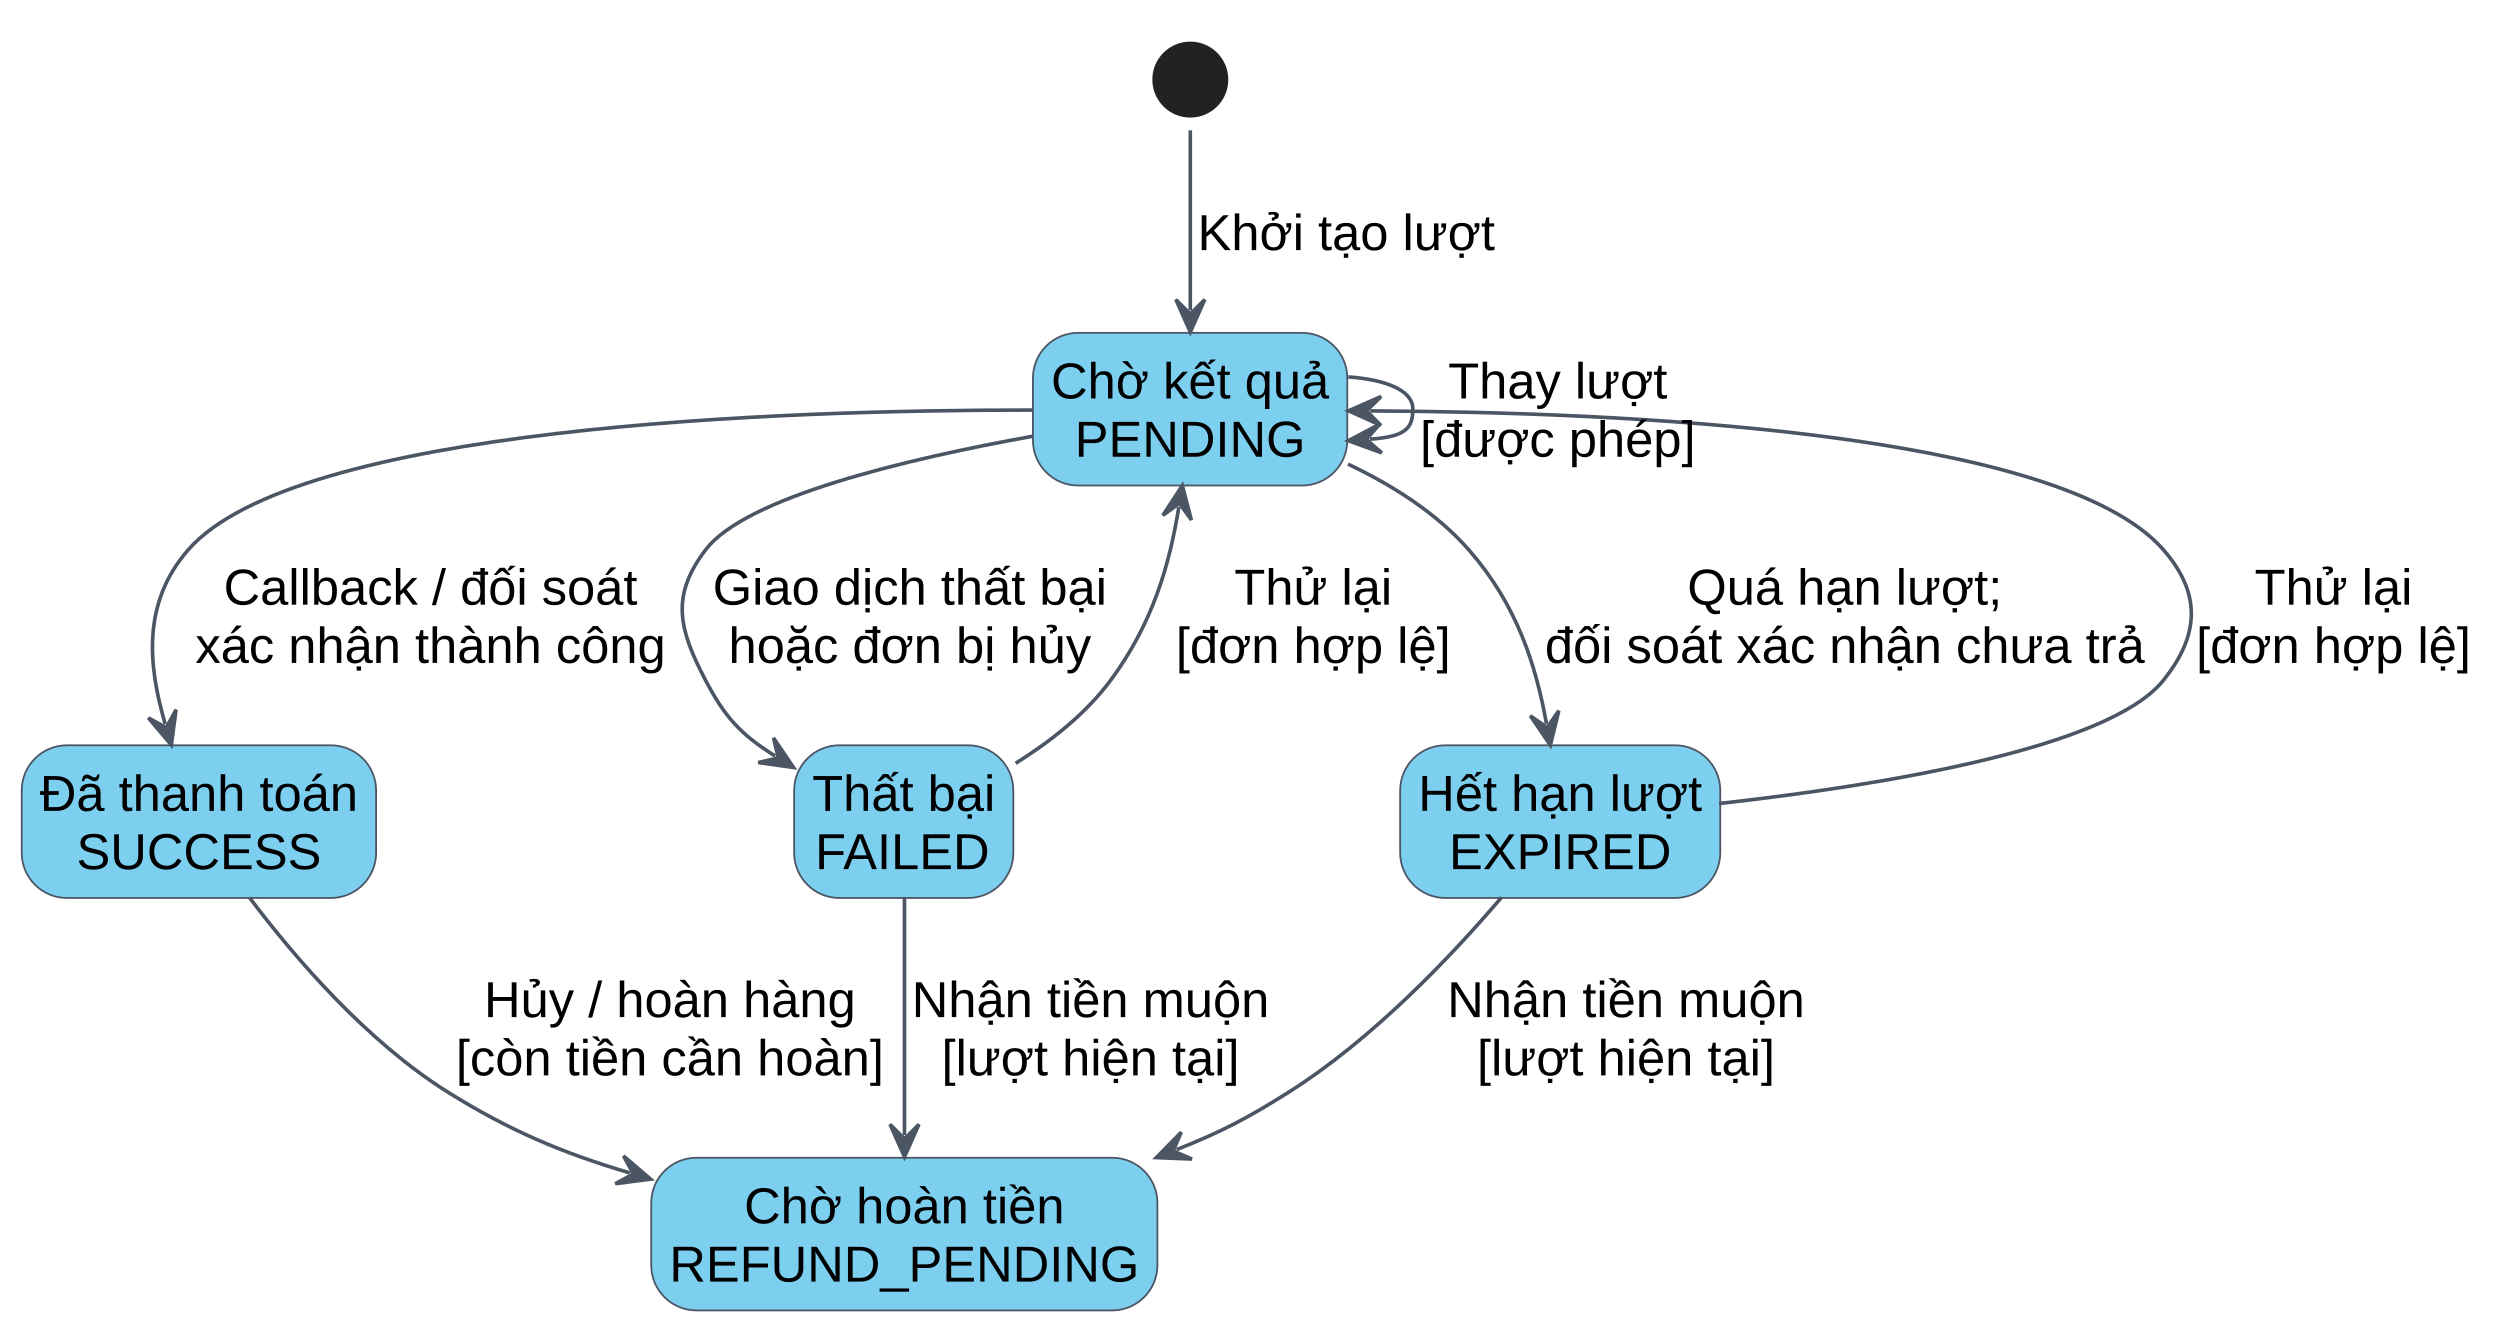
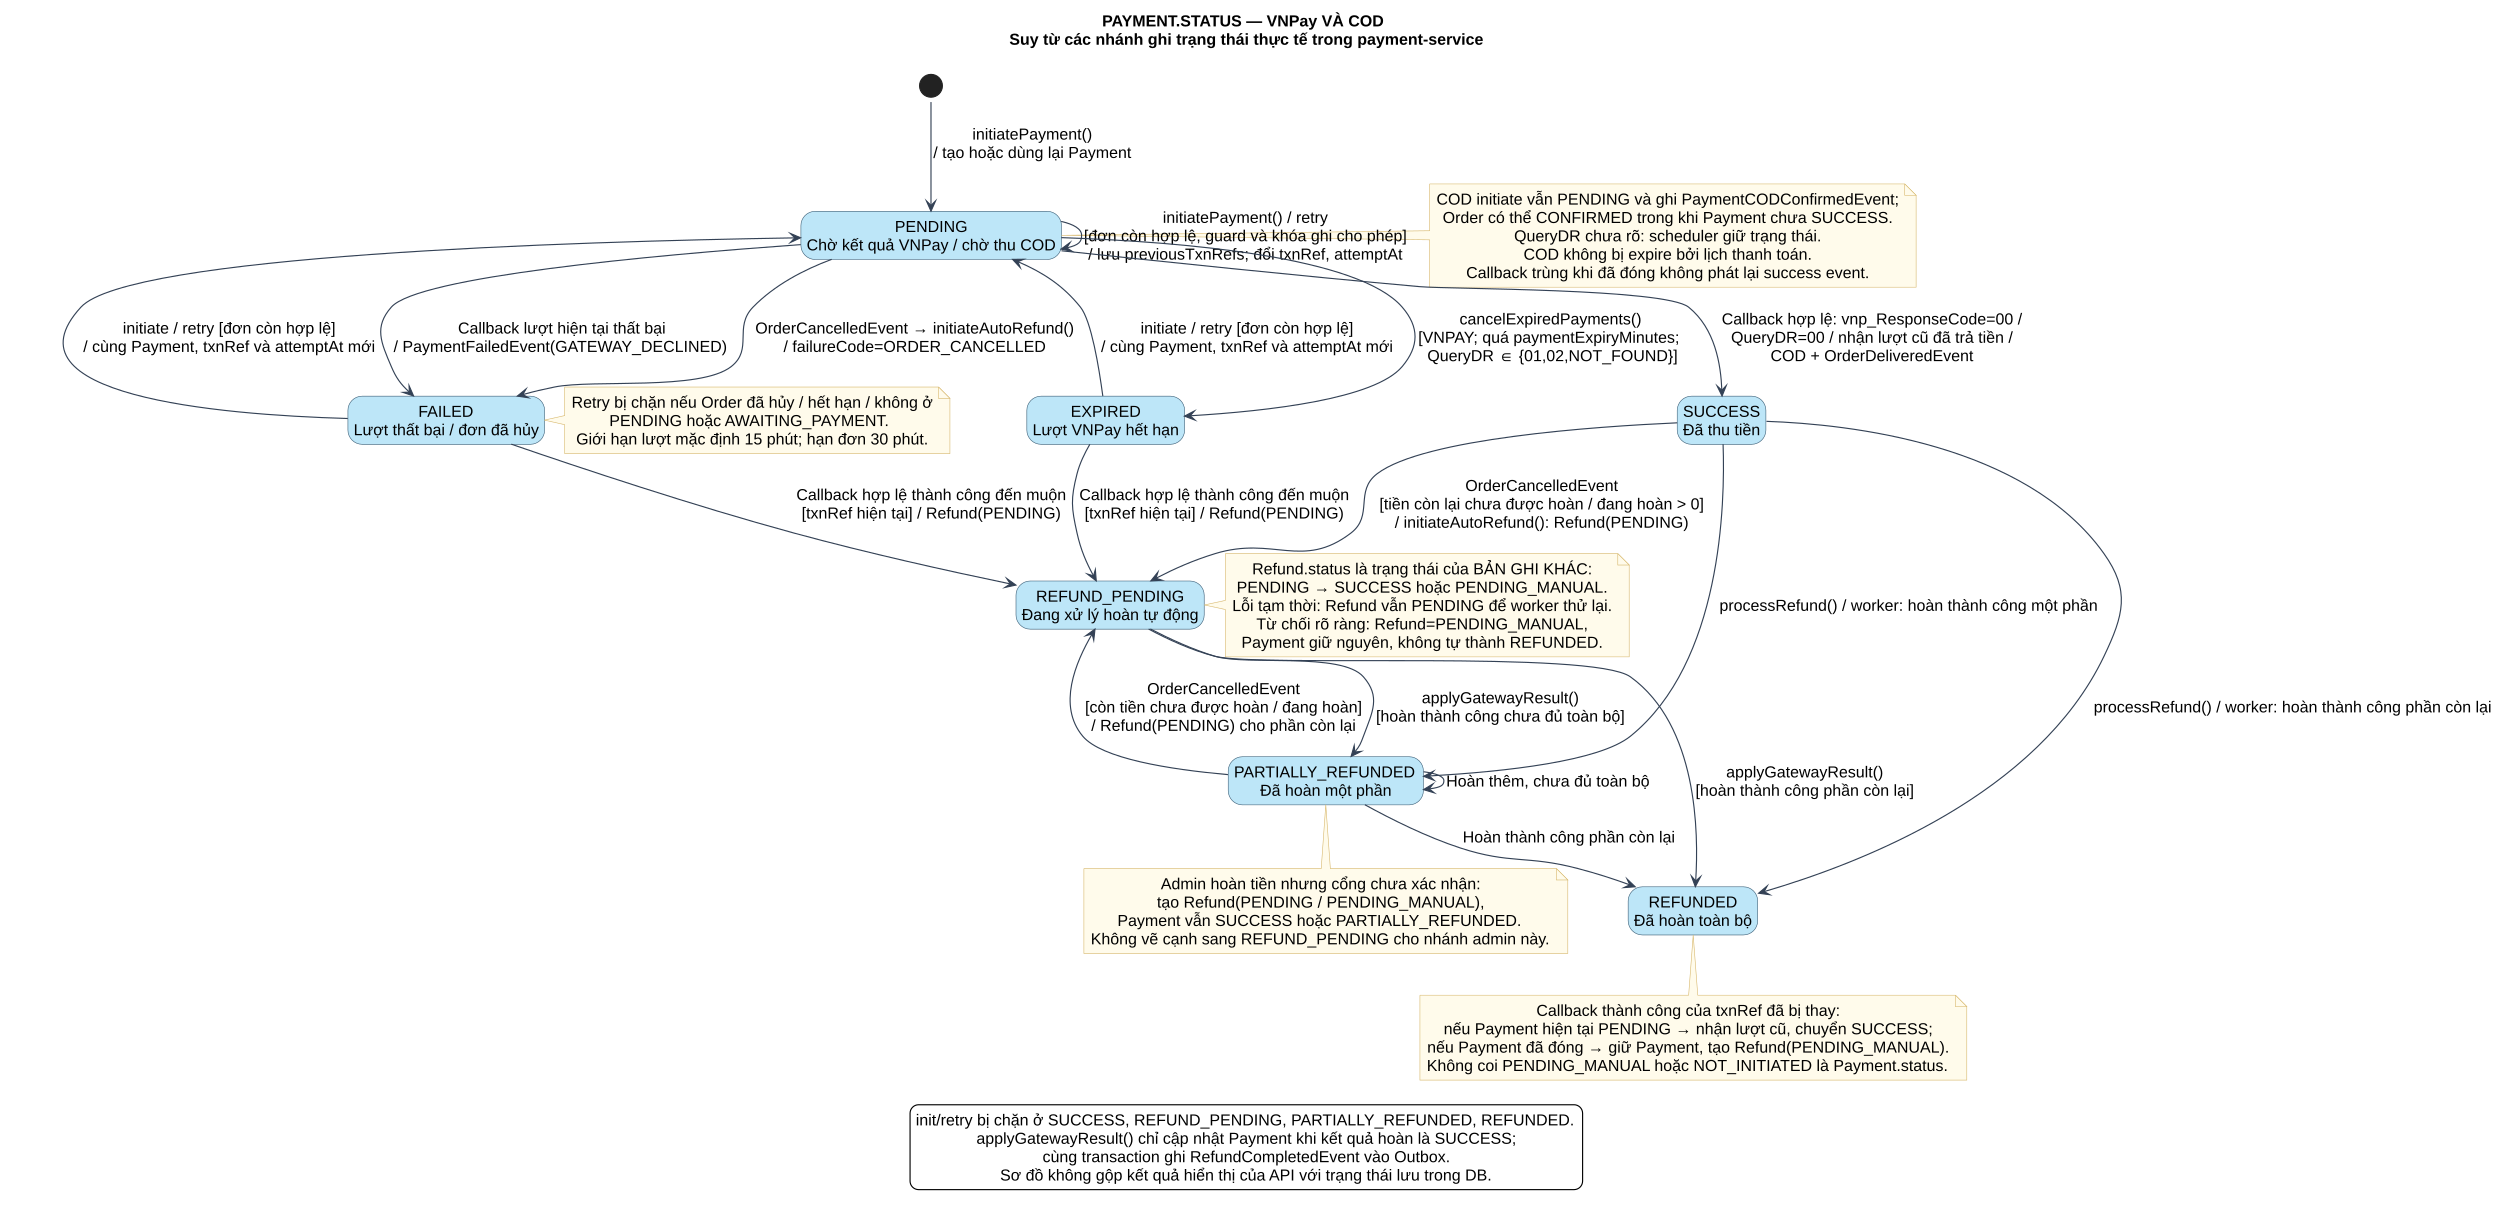
- <svg xmlns="http://www.w3.org/2000/svg" contentStyleType="text/css" data-diagram-type="STATE" height="368px" preserveAspectRatio="none" style="width:691px;height:368px;background:#FFFFFF;" version="1.1" viewBox="0 0 691 368" width="691px" zoomAndPan="magnify">
+ <svg xmlns="http://www.w3.org/2000/svg" version="1.1" data-diagram-type="STATE" style="width:2191px;height:1061px;background:#FFFFFF;" width="2191px" height="1061px" viewBox="0 0 2191 1061" zoomAndPan="magnify" preserveAspectRatio="none" contentStyleType="text/css">
  <defs />
-   <g>
-     <rect fill="#7DCFF0" height="42.197" rx="12.5" ry="12.5" style="stroke:#4B5563;stroke-width:0.5;" width="86.891" x="285.5" y="92" />
-     <text fill="#000000" font-family="Arial" font-size="14" lengthAdjust="spacing" textLength="76.891" x="290.5" y="110.132">Chờ kết quả</text>
-     <text fill="#000000" font-family="Arial" font-size="14" lengthAdjust="spacing" textLength="63.786" x="297.052" y="126.231">PENDING</text>
-     <rect fill="#7DCFF0" height="42.197" rx="12.5" ry="12.5" style="stroke:#4B5563;stroke-width:0.5;" width="97.958" x="6" y="206" />
-     <text fill="#000000" font-family="Arial" font-size="14" lengthAdjust="spacing" textLength="87.958" x="11" y="224.132">Đã thanh toán</text>
-     <text fill="#000000" font-family="Arial" font-size="14" lengthAdjust="spacing" textLength="67.683" x="21.138" y="240.231">SUCCESS</text>
-     <rect fill="#7DCFF0" height="42.197" rx="12.5" ry="12.5" style="stroke:#4B5563;stroke-width:0.5;" width="60.586" x="219.5" y="206" />
-     <text fill="#000000" font-family="Arial" font-size="14" lengthAdjust="spacing" textLength="50.586" x="224.5" y="224.132">Thất bại</text>
-     <text fill="#000000" font-family="Arial" font-size="14" lengthAdjust="spacing" textLength="49.014" x="225.286" y="240.231">FAILED</text>
-     <rect fill="#7DCFF0" height="42.197" rx="12.5" ry="12.5" style="stroke:#4B5563;stroke-width:0.5;" width="88.477" x="387" y="206" />
-     <text fill="#000000" font-family="Arial" font-size="14" lengthAdjust="spacing" textLength="78.477" x="392" y="224.132">Hết hạn lượt</text>
-     <text fill="#000000" font-family="Arial" font-size="14" lengthAdjust="spacing" textLength="61.462" x="400.507" y="240.231">EXPIRED</text>
-     <rect fill="#7DCFF0" height="42.197" rx="12.5" ry="12.5" style="stroke:#4B5563;stroke-width:0.5;" width="139.903" x="180" y="320" />
-     <text fill="#000000" font-family="Arial" font-size="14" lengthAdjust="spacing" textLength="88.573" x="205.665" y="338.132">Chờ hoàn tiền</text>
-     <text fill="#000000" font-family="Arial" font-size="14" lengthAdjust="spacing" textLength="129.903" x="185" y="354.231">REFUND_PENDING</text>
-     <ellipse cx="329" cy="22" fill="#222222" rx="10" ry="10" style="stroke:#222222;stroke-width:1;" />
-     <g class="link" data-entity-1=".start." data-entity-2="Pending" data-uid="lnk3" id="link_.start._Pending">
-       <polygon fill="#4B5563" points="329,91.793,333,82.793,329,86.793,325,82.793,329,91.793" style="stroke:#4B5563;stroke-width:1;" />
-       <path d="M329,36.019 C329,50.01 329,68.417 329,85.793" fill="none" style="stroke:#4B5563;stroke-width:1;" />
-       <text fill="#000000" font-family="Arial" font-size="14" lengthAdjust="spacing" textLength="82.209" x="331" y="69.132">Khởi tạo lượt</text>
+   <g font-family="sans-serif" lengthAdjust="spacing">
+     <g class="title" data-source-line="29">
+       <text x="965.879" y="23.132" fill="#000" font-size="14" textLength="252.813" font-weight="700" font-family="Arial">PAYMENT.STATUS — VNPay VÀ COD</text>
+       <text x="884.555" y="39.23" fill="#000" font-size="14" textLength="415.461" font-weight="700" font-family="Arial">Suy từ các nhánh ghi trạng thái thực tế trong payment-service</text>
    </g>
-     <g class="link" data-entity-1="Pending" data-entity-2="Success" data-uid="lnk4" id="link_Pending_Success">
-       <polygon fill="#4B5563" points="47.362,205.921,48.669,196.159,45.956,201.123,40.992,198.41,47.362,205.921" style="stroke:#4B5563;stroke-width:1;" />
-       <path d="M285.416,113.339 C215.168,113.31 81.752,117.888 52,152 C39.323,166.535 40.844,183.685 45.675,200.163" fill="none" style="stroke:#4B5563;stroke-width:1;" />
-       <text fill="#000000" font-family="Arial" font-size="14" lengthAdjust="spacing" textLength="114.393" x="61.8" y="167.132">Callback / đối soát</text>
-       <text fill="#000000" font-family="Arial" font-size="14" lengthAdjust="spacing" textLength="129.992" x="54" y="183.231">xác nhận thành công</text>
+     <rect x="701.918" y="185.197" width="228.34" height="42.197" fill="#BDE6F8" style="stroke:#365A73;stroke-width:0.5;" rx="12.5" ry="12.5" />
+     <text x="784.195" y="203.329" fill="#000" font-size="14" textLength="63.786" font-family="Arial">PENDING</text>
+     <text x="706.918" y="219.428" fill="#000" font-size="14" textLength="218.34" font-family="Arial">Chờ kết quả VNPay / chờ thu COD</text>
+     <rect x="1469.918" y="347.197" width="77.71" height="42.197" fill="#BDE6F8" style="stroke:#365A73;stroke-width:0.5;" rx="12.5" ry="12.5" />
+     <text x="1474.931" y="365.329" fill="#000" font-size="14" textLength="67.683" font-family="Arial">SUCCESS</text>
+     <text x="1474.918" y="381.428" fill="#000" font-size="14" textLength="67.71" font-family="Arial">Đã thu tiền</text>
+     <rect x="304.918" y="347.197" width="172.388" height="42.197" fill="#BDE6F8" style="stroke:#365A73;stroke-width:0.5;" rx="12.5" ry="12.5" />
+     <text x="366.605" y="365.329" fill="#000" font-size="14" textLength="49.014" font-family="Arial">FAILED</text>
+     <text x="309.918" y="381.428" fill="#000" font-size="14" textLength="162.388" font-family="Arial">Lượt thất bại / đơn đã hủy</text>
+     <rect x="899.918" y="347.197" width="138.29" height="42.197" fill="#BDE6F8" style="stroke:#365A73;stroke-width:0.5;" rx="12.5" ry="12.5" />
+     <text x="938.332" y="365.329" fill="#000" font-size="14" textLength="61.462" font-family="Arial">EXPIRED</text>
+     <text x="904.918" y="381.428" fill="#000" font-size="14" textLength="128.29" font-family="Arial">Lượt VNPay hết hạn</text>
+     <rect x="890.418" y="509.197" width="164.95" height="42.197" fill="#BDE6F8" style="stroke:#365A73;stroke-width:0.5;" rx="12.5" ry="12.5" />
+     <text x="907.941" y="527.329" fill="#000" font-size="14" textLength="129.903" font-family="Arial">REFUND_PENDING</text>
+     <text x="895.418" y="543.428" fill="#000" font-size="14" textLength="154.95" font-family="Arial">Đang xử lý hoàn tự động</text>
+     <rect x="1076.418" y="663.197" width="171.041" height="42.197" fill="#BDE6F8" style="stroke:#365A73;stroke-width:0.5;" rx="12.5" ry="12.5" />
+     <text x="1081.418" y="681.329" fill="#000" font-size="14" textLength="161.041" font-family="Arial">PARTIALLY_REFUNDED</text>
+     <text x="1104.342" y="697.428" fill="#000" font-size="14" textLength="115.192" font-family="Arial">Đã hoàn một phần</text>
+     <rect x="1426.918" y="777.197" width="113.53" height="42.197" fill="#BDE6F8" style="stroke:#365A73;stroke-width:0.5;" rx="12.5" ry="12.5" />
+     <text x="1444.793" y="795.329" fill="#000" font-size="14" textLength="77.779" font-family="Arial">REFUNDED</text>
+     <text x="1431.918" y="811.428" fill="#000" font-size="14" textLength="103.53" font-family="Arial">Đã hoàn toàn bộ</text>
+     <g class="start_entity" data-qualified-name=".start." id="ent0008" data-source-line="37">
+       <ellipse cx="815.918" cy="75.197" rx="10" ry="10" fill="#222" style="stroke:#222;stroke-width:1;" />
    </g>
-     <g class="link" data-entity-1="Pending" data-entity-2="Failed" data-uid="lnk5" id="link_Pending_Failed">
-       <polygon fill="#4B5563" points="219.337,212.134,213.82,203.975,215.095,209.487,209.584,210.761,219.337,212.134" style="stroke:#4B5563;stroke-width:1;" />
-       <path d="M285.42,120.584 C250.651,126.832 206.008,137.435 195,152 C185.352,164.764 187.568,173.831 195,188 C200.337,198.175 204.682,202.986 214.247,208.957" fill="none" style="stroke:#4B5563;stroke-width:1;" />
-       <text fill="#000000" font-family="Arial" font-size="14" lengthAdjust="spacing" textLength="108.958" x="197" y="167.132">Giao dịch thất bại</text>
-       <text fill="#000000" font-family="Arial" font-size="14" lengthAdjust="spacing" textLength="100.249" x="201.355" y="183.231">hoặc đơn bị hủy</text>
+     <g class="entity" data-qualified-name="GMN27" id="ent0028" data-source-line="56">
+       <path d="M1252.918,161.197 L1252.918,202.197 L930.176,206.197 L1252.918,210.197 L1252.918,251.69 A0,0 0 0 0 1252.918,251.69 L1679.289,251.69 A0,0 0 0 0 1679.289,251.69 L1679.289,171.197 L1669.289,161.197 L1252.918,161.197 A0,0 0 0 0 1252.918,161.197" style="stroke:#D6B669;stroke-width:0.5;" fill="#FFFBEB" />
+       <path d="M1669.289,161.197 L1669.289,171.197 L1679.289,171.197 L1669.289,161.197" style="stroke:#D6B669;stroke-width:0.5;" fill="#FFFBEB" />
+       <text x="1258.918" y="179.329" fill="#000" font-size="14" textLength="405.371" font-family="Arial">COD initiate vẫn PENDING và ghi PaymentCODConfirmedEvent;</text>
+       <text x="1264.356" y="195.428" fill="#000" font-size="14" textLength="394.495" font-family="Arial">Order có thể CONFIRMED trong khi Payment chưa SUCCESS.</text>
+       <text x="1326.949" y="211.526" fill="#000" font-size="14" textLength="269.309" font-family="Arial">QueryDR chưa rõ: scheduler giữ trạng thái.</text>
+       <text x="1335.22" y="227.625" fill="#000" font-size="14" textLength="252.766" font-family="Arial">COD không bị expire bởi lịch thanh toán.</text>
+       <text x="1284.939" y="243.724" fill="#000" font-size="14" textLength="353.329" font-family="Arial">Callback trùng khi đã đóng không phát lại success event.</text>
    </g>
-     <g class="link" data-entity-1="Pending" data-entity-2="Expired" data-uid="lnk6" id="link_Pending_Expired">
-       <polygon fill="#4B5563" points="428.524,205.991,430.86,196.424,427.635,201.071,422.988,197.846,428.524,205.991" style="stroke:#4B5563;stroke-width:1;" />
-       <path d="M372.592,128.288 C384.752,134.041 397.064,141.793 406,152 C419.309,167.203 424.528,183.872 427.457,200.087" fill="none" style="stroke:#4B5563;stroke-width:1;" />
-       <text fill="#000000" font-family="Arial" font-size="14" lengthAdjust="spacing" textLength="87.042" x="466.382" y="167.132">Quá hạn lượt;</text>
-       <text fill="#000000" font-family="Arial" font-size="14" lengthAdjust="spacing" textLength="165.806" x="427" y="183.231">đối soát xác nhận chưa trả</text>
+     <g class="entity" data-qualified-name="GMN30" id="ent0031" data-source-line="63">
+       <path d="M494.918,339.197 L494.918,364.197 L477.03,368.197 L494.918,372.197 L494.918,397.493 A0,0 0 0 0 494.918,397.493 L832.51,397.493 A0,0 0 0 0 832.51,397.493 L832.51,349.197 L822.51,339.197 L494.918,339.197 A0,0 0 0 0 494.918,339.197" style="stroke:#D6B669;stroke-width:0.5;" fill="#FFFBEB" />
+       <path d="M822.51,339.197 L822.51,349.197 L832.51,349.197 L822.51,339.197" style="stroke:#D6B669;stroke-width:0.5;" fill="#FFFBEB" />
+       <text x="500.918" y="357.329" fill="#000" font-size="14" textLength="316.593" font-family="Arial">Retry bị chặn nếu Order đã hủy / hết hạn / không ở</text>
+       <text x="533.966" y="373.428" fill="#000" font-size="14" textLength="250.496" font-family="Arial">PENDING hoặc AWAITING_PAYMENT.</text>
+       <text x="504.941" y="389.526" fill="#000" font-size="14" textLength="308.547" font-family="Arial">Giới hạn lượt mặc định 15 phút; hạn đơn 30 phút.</text>
    </g>
-     <g class="link" data-entity-1="Failed" data-entity-2="Pending" data-uid="lnk7" id="link_Failed_Pending">
-       <polygon fill="#4B5563" points="326.795,134.201,321.407,142.445,325.995,139.137,329.304,143.725,326.795,134.201" style="stroke:#4B5563;stroke-width:1;" />
-       <path d="M280.722,210.974 C290.306,204.985 300.149,197.282 307,188 C318.701,172.149 323.258,156.024 325.835,140.124" fill="none" style="stroke:#4B5563;stroke-width:1;" />
-       <text fill="#000000" font-family="Arial" font-size="14" lengthAdjust="spacing" textLength="43.606" x="341.177" y="167.132">Thử lại</text>
-       <text fill="#000000" font-family="Arial" font-size="14" lengthAdjust="spacing" textLength="75.961" x="325" y="183.231">[đơn hợp lệ]</text>
+     <g class="entity" data-qualified-name="GMN33" id="ent0034" data-source-line="68">
+       <path d="M1073.918,485.197 L1073.918,526.197 L1055.449,530.197 L1073.918,534.197 L1073.918,575.69 A0,0 0 0 0 1073.918,575.69 L1427.828,575.69 A0,0 0 0 0 1427.828,575.69 L1427.828,495.197 L1417.828,485.197 L1073.918,485.197 A0,0 0 0 0 1073.918,485.197" style="stroke:#D6B669;stroke-width:0.5;" fill="#FFFBEB" />
+       <path d="M1417.828,485.197 L1417.828,495.197 L1427.828,495.197 L1417.828,485.197" style="stroke:#D6B669;stroke-width:0.5;" fill="#FFFBEB" />
+       <text x="1097.36" y="503.329" fill="#000" font-size="14" textLength="298.026" font-family="Arial">Refund.status là trạng thái của BẢN GHI KHÁC:</text>
+       <text x="1083.777" y="519.428" fill="#000" font-size="14" textLength="325.192" font-family="Arial">PENDING → SUCCESS hoặc PENDING_MANUAL.</text>
+       <text x="1079.918" y="535.526" fill="#000" font-size="14" textLength="332.91" font-family="Arial">Lỗi tạm thời: Refund vẫn PENDING để worker thử lại.</text>
+       <text x="1101.048" y="551.625" fill="#000" font-size="14" textLength="290.65" font-family="Arial">Từ chối rõ ràng: Refund=PENDING_MANUAL,</text>
+       <text x="1087.981" y="567.724" fill="#000" font-size="14" textLength="316.784" font-family="Arial">Payment giữ nguyên, không tự thành REFUNDED.</text>
    </g>
-     <g class="link" data-entity-1="Expired" data-entity-2="Pending" data-uid="lnk8" id="link_Expired_Pending">
-       <polygon fill="#4B5563" points="372.717,113.546,381.698,117.588,377.717,113.57,381.736,109.589,372.717,113.546" style="stroke:#4B5563;stroke-width:1;" />
-       <path d="M475.121,222.098 C519.314,217.168 582.885,206.941 598,188 C607.98,175.494 608.493,164.079 598,152 C569.351,119.019 447.304,113.9 378.717,113.574" fill="none" style="stroke:#4B5563;stroke-width:1;" />
-       <text fill="#000000" font-family="Arial" font-size="14" lengthAdjust="spacing" textLength="43.606" x="623.177" y="167.132">Thử lại</text>
-       <text fill="#000000" font-family="Arial" font-size="14" lengthAdjust="spacing" textLength="75.961" x="607" y="183.231">[đơn hợp lệ]</text>
+     <g class="entity" data-qualified-name="GMN36" id="ent0037" data-source-line="75">
+       <path d="M949.918,761.197 L949.918,835.592 A0,0 0 0 0 949.918,835.592 L1374.019,835.592 A0,0 0 0 0 1374.019,835.592 L1374.019,771.197 L1364.019,761.197 L1165.918,761.197 L1161.918,705.221 L1157.918,761.197 L949.918,761.197 A0,0 0 0 0 949.918,761.197" style="stroke:#D6B669;stroke-width:0.5;" fill="#FFFBEB" />
+       <path d="M1364.019,761.197 L1364.019,771.197 L1374.019,771.197 L1364.019,761.197" style="stroke:#D6B669;stroke-width:0.5;" fill="#FFFBEB" />
+       <text x="1017.335" y="779.329" fill="#000" font-size="14" textLength="280.267" font-family="Arial">Admin hoàn tiền nhưng cổng chưa xác nhận:</text>
+       <text x="1013.927" y="795.428" fill="#000" font-size="14" textLength="287.082" font-family="Arial">tạo Refund(PENDING / PENDING_MANUAL),</text>
+       <text x="979.293" y="811.526" fill="#000" font-size="14" textLength="356.351" font-family="Arial">Payment vẫn SUCCESS hoặc PARTIALLY_REFUNDED.</text>
+       <text x="955.918" y="827.625" fill="#000" font-size="14" textLength="403.102" font-family="Arial">Không vẽ cạnh sang REFUND_PENDING cho nhánh admin này.</text>
    </g>
-     <g class="link" data-entity-1="Pending" data-entity-2="Pending" data-uid="lnk9" id="link_Pending_Pending">
-       <polygon fill="#4B5563" points="372.669,121.822,381.929,125.178,377.657,121.47,381.365,117.198,372.669,121.822" style="stroke:#4B5563;stroke-width:1;" />
-       <path d="M372.669,104.178 C382.93,104.903 390.5,107.844 390.5,113 C390.5,118.156 388.915,120.674 378.654,121.399" fill="none" style="stroke:#4B5563;stroke-width:1;" />
-       <text fill="#000000" font-family="Arial" font-size="14" lengthAdjust="spacing" textLength="60.566" x="400.293" y="110.132">Thay lượt</text>
-       <text fill="#000000" font-family="Arial" font-size="14" lengthAdjust="spacing" textLength="76.152" x="392.5" y="126.231">[được phép]</text>
+     <g class="entity" data-qualified-name="GMN39" id="ent0040" data-source-line="81">
+       <path d="M1244.418,872.197 L1244.418,946.592 A0,0 0 0 0 1244.418,946.592 L1723.692,946.592 A0,0 0 0 0 1723.692,946.592 L1723.692,882.197 L1713.692,872.197 L1487.918,872.197 L1483.918,819.444 L1479.918,872.197 L1244.418,872.197 A0,0 0 0 0 1244.418,872.197" style="stroke:#D6B669;stroke-width:0.5;" fill="#FFFBEB" />
+       <path d="M1713.692,872.197 L1713.692,882.197 L1723.692,882.197 L1713.692,872.197" style="stroke:#D6B669;stroke-width:0.5;" fill="#FFFBEB" />
+       <text x="1346.473" y="890.329" fill="#000" font-size="14" textLength="266.164" font-family="Arial">Callback thành công của txnRef đã bị thay:</text>
+       <text x="1265.238" y="906.428" fill="#000" font-size="14" textLength="428.634" font-family="Arial">nếu Payment hiện tại PENDING → nhận lượt cũ, chuyển SUCCESS;</text>
+       <text x="1250.763" y="922.526" fill="#000" font-size="14" textLength="457.584" font-family="Arial">nếu Payment đã đóng → giữ Payment, tạo Refund(PENDING_MANUAL).</text>
+       <text x="1250.418" y="938.625" fill="#000" font-size="14" textLength="458.274" font-family="Arial">Không coi PENDING_MANUAL hoặc NOT_INITIATED là Payment.status.</text>
    </g>
-     <g class="link" data-entity-1="Failed" data-entity-2="Refunding" data-uid="lnk10" id="link_Failed_Refunding">
-       <polygon fill="#4B5563" points="250,319.772,254,310.772,250,314.772,246,310.772,250,319.772" style="stroke:#4B5563;stroke-width:1;" />
-       <path d="M250,248.023 C250,268.284 250,293.439 250,313.772" fill="none" style="stroke:#4B5563;stroke-width:1;" />
-       <text fill="#000000" font-family="Arial" font-size="14" lengthAdjust="spacing" textLength="98.841" x="252" y="281.132">Nhận tiền muộn</text>
-       <text fill="#000000" font-family="Arial" font-size="14" lengthAdjust="spacing" textLength="82.366" x="260.237" y="297.231">[lượt hiện tại]</text>
+     <g class="link" data-entity-1="ent0008" data-entity-2="ent0001" id="lnk9" data-link-type="dependency">
+       <polygon points="815.918,185.076,819.918,176.076,815.918,180.076,811.918,176.076,815.918,185.076" fill="#334155" style="stroke:#334155;stroke-width:1;stroke-linejoin:miter;stroke-miterlimit:10;" />
+       <path d="M815.918,89.468 C815.918,110.958 815.918,153.055 815.918,180.076" style="stroke:#334155;stroke-width:1;" fill="none" />
+       <text x="852.176" y="122.329" fill="#000" font-size="14" textLength="105.041" font-family="Arial">initiatePayment()</text>
+       <text x="817.918" y="138.428" fill="#000" font-size="14" textLength="173.558" font-family="Arial">/ tạo hoặc dùng lại Payment</text>
    </g>
-     <g class="link" data-entity-1="Expired" data-entity-2="Refunding" data-uid="lnk11" id="link_Expired_Refunding">
-       <polygon fill="#4B5563" points="319.609,319.96,329.45,320.37,324.259,318.121,326.507,312.931,319.609,319.96" style="stroke:#4B5563;stroke-width:1;" />
-       <path d="M415.019,248.041 C400.983,264.497 379.226,287.392 356,302 C344.83,309.026 337.76,312.782 325.189,317.753" fill="none" style="stroke:#4B5563;stroke-width:1;" />
-       <text fill="#000000" font-family="Arial" font-size="14" lengthAdjust="spacing" textLength="98.841" x="400" y="281.132">Nhận tiền muộn</text>
-       <text fill="#000000" font-family="Arial" font-size="14" lengthAdjust="spacing" textLength="82.366" x="408.237" y="297.231">[lượt hiện tại]</text>
+     <g class="link" data-entity-1="ent0001" data-entity-2="ent0001" id="lnk10" data-link-type="dependency">
+       <polygon points="929.972,218.326,939.628,220.262,934.851,217.233,937.879,212.455,929.972,218.326" fill="#334155" style="stroke:#334155;stroke-width:1;stroke-linejoin:miter;stroke-miterlimit:10;" />
+       <path d="M929.972,194.068 C940.957,196.529 947.918,200.572 947.918,206.197 C947.918,211.822 945.836,214.772 934.851,217.233" style="stroke:#334155;stroke-width:1;" fill="none" />
+       <text x="1019.063" y="195.329" fill="#000" font-size="14" textLength="144.71" font-family="Arial">initiatePayment() / retry</text>
+       <text x="949.918" y="211.428" fill="#000" font-size="14" textLength="283.001" font-family="Arial">[đơn còn hợp lệ, guard và khóa ghi cho phép]</text>
+       <text x="953.674" y="227.526" fill="#000" font-size="14" textLength="275.488" font-family="Arial">/ lưu previousTxnRefs; đổi txnRef, attemptAt</text>
    </g>
-     <g class="link" data-entity-1="Success" data-entity-2="Refunding" data-uid="lnk12" id="link_Success_Refunding">
-       <polygon fill="#4B5563" points="179.831,325.914,172.348,319.511,175.039,324.486,170.064,327.178,179.831,325.914" style="stroke:#4B5563;stroke-width:1;" />
-       <path d="M68.936,248.062 C81.52,264.759 101.48,287.987 124,302 C140.877,312.502 155.085,318.542 174.081,324.201" fill="none" style="stroke:#4B5563;stroke-width:1;" />
-       <text fill="#000000" font-family="Arial" font-size="14" lengthAdjust="spacing" textLength="102.744" x="133.783" y="281.132">Hủy / hoàn hàng</text>
-       <text fill="#000000" font-family="Arial" font-size="14" lengthAdjust="spacing" textLength="118.31" x="126" y="297.231">[còn tiền cần hoàn]</text>
+     <g class="link" data-entity-1="ent0001" data-entity-2="ent0002" id="lnk11" data-link-type="dependency">
+       <polygon points="1509.212,347.059,1512.868,337.914,1509.023,342.063,1504.874,338.218,1509.212,347.059" fill="#334155" style="stroke:#334155;stroke-width:1;stroke-linejoin:miter;stroke-miterlimit:10;" />
+       <path d="M930.285,219.781 C1016.446,229.06 1137.526,241.673 1243.918,251.197 C1270.111,253.542 1459.462,252.669 1479.918,269.197 C1503.103,287.932 1508.157,319.286 1509.023,342.063" style="stroke:#334155;stroke-width:1;" fill="none" />
+       <text x="1508.918" y="284.329" fill="#000" font-size="14" textLength="263.293" font-family="Arial">Callback hợp lệ: vnp_ResponseCode=00 /</text>
+       <text x="1517.087" y="300.428" fill="#000" font-size="14" textLength="246.955" font-family="Arial">QueryDR=00 / nhận lượt cũ đã trả tiền /</text>
+       <text x="1551.67" y="316.526" fill="#000" font-size="14" textLength="177.789" font-family="Arial">COD + OrderDeliveredEvent</text>
+     </g>
+     <g class="link" data-entity-1="ent0001" data-entity-2="ent0003" id="lnk12" data-link-type="dependency">
+       <polygon points="362.443,347.007,358.507,337.978,358.756,343.63,353.104,343.879,362.443,347.007" fill="#334155" style="stroke:#334155;stroke-width:1;stroke-linejoin:miter;stroke-miterlimit:10;" />
+       <path d="M701.832,214.362 C569.469,223.861 366.27,242.584 342.918,269.197 C327.675,286.569 333.847,299.941 342.918,321.197 C347.131,331.07 350.93,336.464 358.756,343.63" style="stroke:#334155;stroke-width:1;" fill="none" />
+       <text x="401.362" y="292.329" fill="#000" font-size="14" textLength="181.979" font-family="Arial">Callback lượt hiện tại thất bại</text>
+       <text x="344.918" y="308.428" fill="#000" font-size="14" textLength="294.868" font-family="Arial">/ PaymentFailedEvent(GATEWAY_DECLINED)</text>
+     </g>
+     <g class="link" data-entity-1="ent0001" data-entity-2="ent0003" id="lnk13" data-link-type="dependency">
+       <polygon points="453.391,347.14,463.132,348.591,458.209,345.805,460.996,340.882,453.391,347.14" fill="#334155" style="stroke:#334155;stroke-width:1;stroke-linejoin:miter;stroke-miterlimit:10;" />
+       <path d="M728.893,227.264 C704.014,236.561 678.61,249.975 659.918,269.197 C642.764,286.838 660.234,305.955 640.918,321.197 C613.696,342.677 519.895,332.27 485.918,339.197 C475.303,341.361 468.979,342.821 458.209,345.805" style="stroke:#334155;stroke-width:1;" fill="none" />
+       <text x="661.918" y="292.329" fill="#000" font-size="14" textLength="279.364" font-family="Arial">OrderCancelledEvent → initiateAutoRefund()</text>
+       <text x="686.636" y="308.428" fill="#000" font-size="14" textLength="229.927" font-family="Arial">/ failureCode=ORDER_CANCELLED</text>
+     </g>
+     <g class="link" data-entity-1="ent0001" data-entity-2="ent0004" id="lnk14" data-link-type="dependency">
+       <polygon points="1038.054,364.692,1047.278,368.146,1043.045,364.392,1046.799,360.16,1038.054,364.692" fill="#334155" style="stroke:#334155;stroke-width:1;stroke-linejoin:miter;stroke-miterlimit:10;" />
+       <path d="M930.118,208.254 C1038.729,211.972 1191.01,225.174 1228.918,269.197 C1243.998,286.71 1243.768,303.489 1228.918,321.197 C1204.985,349.735 1111.666,360.279 1043.045,364.392" style="stroke:#334155;stroke-width:1;" fill="none" />
+       <text x="1279.104" y="284.329" fill="#000" font-size="14" textLength="159.51" font-family="Arial">cancelExpiredPayments()</text>
+       <text x="1242.918" y="300.428" fill="#000" font-size="14" textLength="231.882" font-family="Arial">[VNPAY; quá paymentExpiryMinutes;</text>
+       <text x="1250.909" y="316.526" fill="#000" font-size="14" textLength="215.899" font-family="Arial">QueryDR ∈ {01,02,NOT_FOUND}]</text>
+     </g>
+     <g class="link" data-entity-1="ent0003" data-entity-2="ent0001" id="lnk15" data-link-type="dependency">
+       <polygon points="701.612,208.383,692.547,204.531,696.612,208.465,692.678,212.53,701.612,208.383" fill="#334155" style="stroke:#334155;stroke-width:1;stroke-linejoin:miter;stroke-miterlimit:10;" />
+       <path d="M304.817,366.776 C187.592,363.388 0,346.262 70.918,269.197 C112.691,223.803 498.334,211.72 696.612,208.465" style="stroke:#334155;stroke-width:1;" fill="none" />
+       <text x="107.614" y="292.329" fill="#000" font-size="14" textLength="186.45" font-family="Arial">initiate / retry [đơn còn hợp lệ]</text>
+       <text x="72.918" y="308.428" fill="#000" font-size="14" textLength="255.842" font-family="Arial">/ cùng Payment, txnRef và attemptAt mới</text>
+     </g>
+     <g class="link" data-entity-1="ent0004" data-entity-2="ent0001" id="lnk16" data-link-type="dependency">
+       <polygon points="887.443,227.33,894.134,234.557,892.037,229.303,897.291,227.207,887.443,227.33" fill="#334155" style="stroke:#334155;stroke-width:1;stroke-linejoin:miter;stroke-miterlimit:10;" />
+       <path d="M966.509,347.12 C963.153,322.059 956.395,281.043 946.918,269.197 C931.749,250.238 913.995,238.735 892.037,229.303" style="stroke:#334155;stroke-width:1;" fill="none" />
+       <text x="999.614" y="292.329" fill="#000" font-size="14" textLength="186.45" font-family="Arial">initiate / retry [đơn còn hợp lệ]</text>
+       <text x="964.918" y="308.428" fill="#000" font-size="14" textLength="255.842" font-family="Arial">/ cùng Payment, txnRef và attemptAt mới</text>
+     </g>
+     <g class="link" data-entity-1="ent0003" data-entity-2="ent0005" id="lnk17" data-link-type="dependency">
+       <polygon points="890.32,512.757,882.324,507.008,885.425,511.739,880.694,514.84,890.32,512.757" fill="#334155" style="stroke:#334155;stroke-width:1;stroke-linejoin:miter;stroke-miterlimit:10;" />
+       <path d="M448.074,389.278 C509.014,410.283 608.573,443.442 695.918,467.197 C760.709,484.818 830.102,500.226 885.425,511.739" style="stroke:#334155;stroke-width:1;" fill="none" />
+       <text x="697.918" y="438.329" fill="#000" font-size="14" textLength="236.448" font-family="Arial">Callback hợp lệ thành công đến muộn</text>
+       <text x="702.542" y="454.428" fill="#000" font-size="14" textLength="227.199" font-family="Arial">[txnRef hiện tại] / Refund(PENDING)</text>
+     </g>
+     <g class="link" data-entity-1="ent0004" data-entity-2="ent0005" id="lnk18" data-link-type="dependency">
+       <polygon points="960.743,509.056,959.96,499.239,958.355,504.663,952.931,503.058,960.743,509.056" fill="#334155" style="stroke:#334155;stroke-width:1;stroke-linejoin:miter;stroke-miterlimit:10;" />
+       <path d="M955.141,389.354 C950.634,397.084 946.202,406.212 943.918,415.197 C938.224,437.596 938.902,444.637 943.918,467.197 C947.193,481.929 951.968,492.91 958.355,504.663" style="stroke:#334155;stroke-width:1;" fill="none" />
+       <text x="945.918" y="438.329" fill="#000" font-size="14" textLength="236.448" font-family="Arial">Callback hợp lệ thành công đến muộn</text>
+       <text x="950.542" y="454.428" fill="#000" font-size="14" textLength="227.199" font-family="Arial">[txnRef hiện tại] / Refund(PENDING)</text>
+     </g>
+     <g class="link" data-entity-1="ent0002" data-entity-2="ent0005" id="lnk19" data-link-type="dependency">
+       <polygon points="1008.626,509.074,1018.459,508.508,1013.071,506.784,1014.795,501.397,1008.626,509.074" fill="#334155" style="stroke:#334155;stroke-width:1;stroke-linejoin:miter;stroke-miterlimit:10;" />
+       <path d="M1469.877,370.561 C1397.796,373.806 1247.47,384.193 1206.918,415.197 C1186.842,430.546 1204.001,451.859 1183.918,467.197 C1141.407,499.664 1116.049,469.486 1064.918,485.197 C1045.624,491.126 1029.715,498.209 1013.071,506.784" style="stroke:#334155;stroke-width:1;" fill="none" />
+       <text x="1284.192" y="430.329" fill="#000" font-size="14" textLength="133.848" font-family="Arial">OrderCancelledEvent</text>
+       <text x="1208.918" y="446.428" fill="#000" font-size="14" textLength="284.396" font-family="Arial">[tiền còn lại chưa được hoàn / đang hoàn &gt; 0]</text>
+       <text x="1222.34" y="462.526" fill="#000" font-size="14" textLength="257.551" font-family="Arial">/ initiateAutoRefund(): Refund(PENDING)</text>
+     </g>
+     <g class="link" data-entity-1="ent0006" data-entity-2="ent0005" id="lnk20" data-link-type="dependency">
+       <polygon points="959.648,551.349,951.651,557.099,957.123,555.665,958.557,561.138,959.648,551.349" fill="#334155" style="stroke:#334155;stroke-width:1;stroke-linejoin:miter;stroke-miterlimit:10;" />
+       <path d="M1076.199,678.885 C1024.406,674.281 965.317,664.781 948.918,645.197 C926.583,618.526 942.571,580.549 957.123,555.665" style="stroke:#334155;stroke-width:1;" fill="none" />
+       <text x="1005.373" y="608.329" fill="#000" font-size="14" textLength="133.848" font-family="Arial">OrderCancelledEvent</text>
+       <text x="950.918" y="624.428" fill="#000" font-size="14" textLength="242.758" font-family="Arial">[còn tiền chưa được hoàn / đang hoàn]</text>
+       <text x="956.352" y="640.526" fill="#000" font-size="14" textLength="231.889" font-family="Arial">/ Refund(PENDING) cho phần còn lại</text>
+     </g>
+     <g class="link" data-entity-1="ent0002" data-entity-2="ent0006" id="lnk21" data-link-type="dependency">
+       <polygon points="1247.615,680.365,1256.831,683.837,1252.606,680.075,1256.368,675.851,1247.615,680.365" fill="#334155" style="stroke:#334155;stroke-width:1;stroke-linejoin:miter;stroke-miterlimit:10;" />
+       <path d="M1510.11,389.288 C1511.972,441.284 1508.924,580.691 1428.918,645.197 C1401.626,667.202 1319.893,676.176 1252.606,680.075" style="stroke:#334155;stroke-width:1;" fill="none" />
+       <text x="1506.918" y="535.329" fill="#000" font-size="14" textLength="331.522" font-family="Arial">processRefund() / worker: hoàn thành công một phần</text>
+     </g>
+     <g class="link" data-entity-1="ent0002" data-entity-2="ent0007" id="lnk22" data-link-type="dependency">
+       <polygon points="1541.262,782.81,1551.023,784.122,1546.061,781.406,1548.777,776.444,1541.262,782.81" fill="#334155" style="stroke:#334155;stroke-width:1;stroke-linejoin:miter;stroke-miterlimit:10;" />
+       <path d="M1548.126,369.263 C1620.809,371.77 1775.289,388.807 1843.918,485.197 C1867.118,517.782 1861.164,539.106 1843.918,575.197 C1786.062,696.275 1632.149,756.214 1546.061,781.406" style="stroke:#334155;stroke-width:1;" fill="none" />
+       <text x="1834.918" y="624.329" fill="#000" font-size="14" textLength="348.653" font-family="Arial">processRefund() / worker: hoàn thành công phần còn lại</text>
+     </g>
+     <g class="link" data-entity-1="ent0006" data-entity-2="ent0006" id="lnk23" data-link-type="dependency">
+       <polygon points="1247.581,692.035,1257.017,694.856,1252.54,691.398,1255.998,686.921,1247.581,692.035" fill="#334155" style="stroke:#334155;stroke-width:1;stroke-linejoin:miter;stroke-miterlimit:10;" />
+       <path d="M1247.581,676.36 C1258.338,677.741 1265.418,680.354 1265.418,684.197 C1265.418,688.041 1263.298,690.017 1252.54,691.398" style="stroke:#334155;stroke-width:1;" fill="none" />
+       <text x="1267.418" y="689.329" fill="#000" font-size="14" textLength="178.268" font-family="Arial">Hoàn thêm, chưa đủ toàn bộ</text>
+     </g>
+     <g class="link" data-entity-1="ent0006" data-entity-2="ent0007" id="lnk24" data-link-type="dependency">
+       <polygon points="1433.064,777.178,1425.959,770.358,1428.362,775.479,1423.24,777.882,1433.064,777.178" fill="#334155" style="stroke:#334155;stroke-width:1;stroke-linejoin:miter;stroke-miterlimit:10;" />
+       <path d="M1196.19,705.283 C1219.173,717.929 1250.508,733.617 1279.918,743.197 C1324.104,757.592 1337.981,749.354 1382.918,761.197 C1399.478,765.562 1412.478,769.74 1428.362,775.479" style="stroke:#334155;stroke-width:1;" fill="none" />
+       <text x="1281.918" y="738.329" fill="#000" font-size="14" textLength="186.033" font-family="Arial">Hoàn thành công phần còn lại</text>
+     </g>
+     <g class="link" data-entity-1="ent0005" data-entity-2="ent0006" id="lnk25" data-link-type="dependency">
+       <polygon points="1184.134,662.89,1192.967,658.534,1187.334,659.048,1186.82,653.415,1184.134,662.89" fill="#334155" style="stroke:#334155;stroke-width:1;stroke-linejoin:miter;stroke-miterlimit:10;" />
+       <path d="M1008.155,551.206 C1024.872,559.865 1045.418,569.339 1064.918,575.197 C1092.849,583.588 1175.762,571.206 1194.918,593.197 C1210.098,610.624 1203.006,623.548 1194.918,645.197 C1192.532,651.582 1191.737,653.761 1187.334,659.048" style="stroke:#334155;stroke-width:1;" fill="none" />
+       <text x="1246.051" y="616.329" fill="#000" font-size="14" textLength="137.724" font-family="Arial">applyGatewayResult()</text>
+       <text x="1205.918" y="632.428" fill="#000" font-size="14" textLength="217.991" font-family="Arial">[hoàn thành công chưa đủ toàn bộ]</text>
+     </g>
+     <g class="link" data-entity-1="ent0005" data-entity-2="ent0007" id="lnk26" data-link-type="dependency">
+       <polygon points="1485.791,777.081,1490.352,768.352,1486.107,772.091,1482.368,767.846,1485.791,777.081" fill="#334155" style="stroke:#334155;stroke-width:1;stroke-linejoin:miter;stroke-miterlimit:10;" />
+       <path d="M1006.641,551.304 C1023.535,560.325 1044.664,570.074 1064.918,575.197 C1104.175,585.128 1396.103,569.47 1428.918,593.197 C1487.773,635.753 1488.804,729.524 1486.107,772.091" style="stroke:#334155;stroke-width:1;" fill="none" />
+       <text x="1512.8" y="681.329" fill="#000" font-size="14" textLength="137.724" font-family="Arial">applyGatewayResult()</text>
+       <text x="1485.918" y="697.428" fill="#000" font-size="14" textLength="191.488" font-family="Arial">[hoàn thành công phần còn lại]</text>
+     </g>
+     <g class="legend" data-source-line="86">
+       <rect x="797.578" y="968.197" width="589.414" height="74.395" fill="none" style="stroke:#000;stroke-width:1;" rx="7.5" ry="7.5" />
+       <text x="802.578" y="986.329" fill="#000" font-size="14" textLength="579.414" font-family="Arial">init/retry bị chặn ở SUCCESS, REFUND_PENDING, PARTIALLY_REFUNDED, REFUNDED.</text>
+       <text x="855.721" y="1002.428" fill="#000" font-size="14" textLength="473.129" font-family="Arial">applyGatewayResult() chỉ cập nhật Payment khi kết quả hoàn là SUCCESS;</text>
+       <text x="913.676" y="1018.526" fill="#000" font-size="14" textLength="357.219" font-family="Arial">cùng transaction ghi RefundCompletedEvent vào Outbox.</text>
+       <text x="876.458" y="1034.625" fill="#000" font-size="14" textLength="431.655" font-family="Arial">Sơ đồ không gộp kết quả hiển thị của API với trạng thái lưu trong DB.</text>
    </g>
  </g>
</svg>
